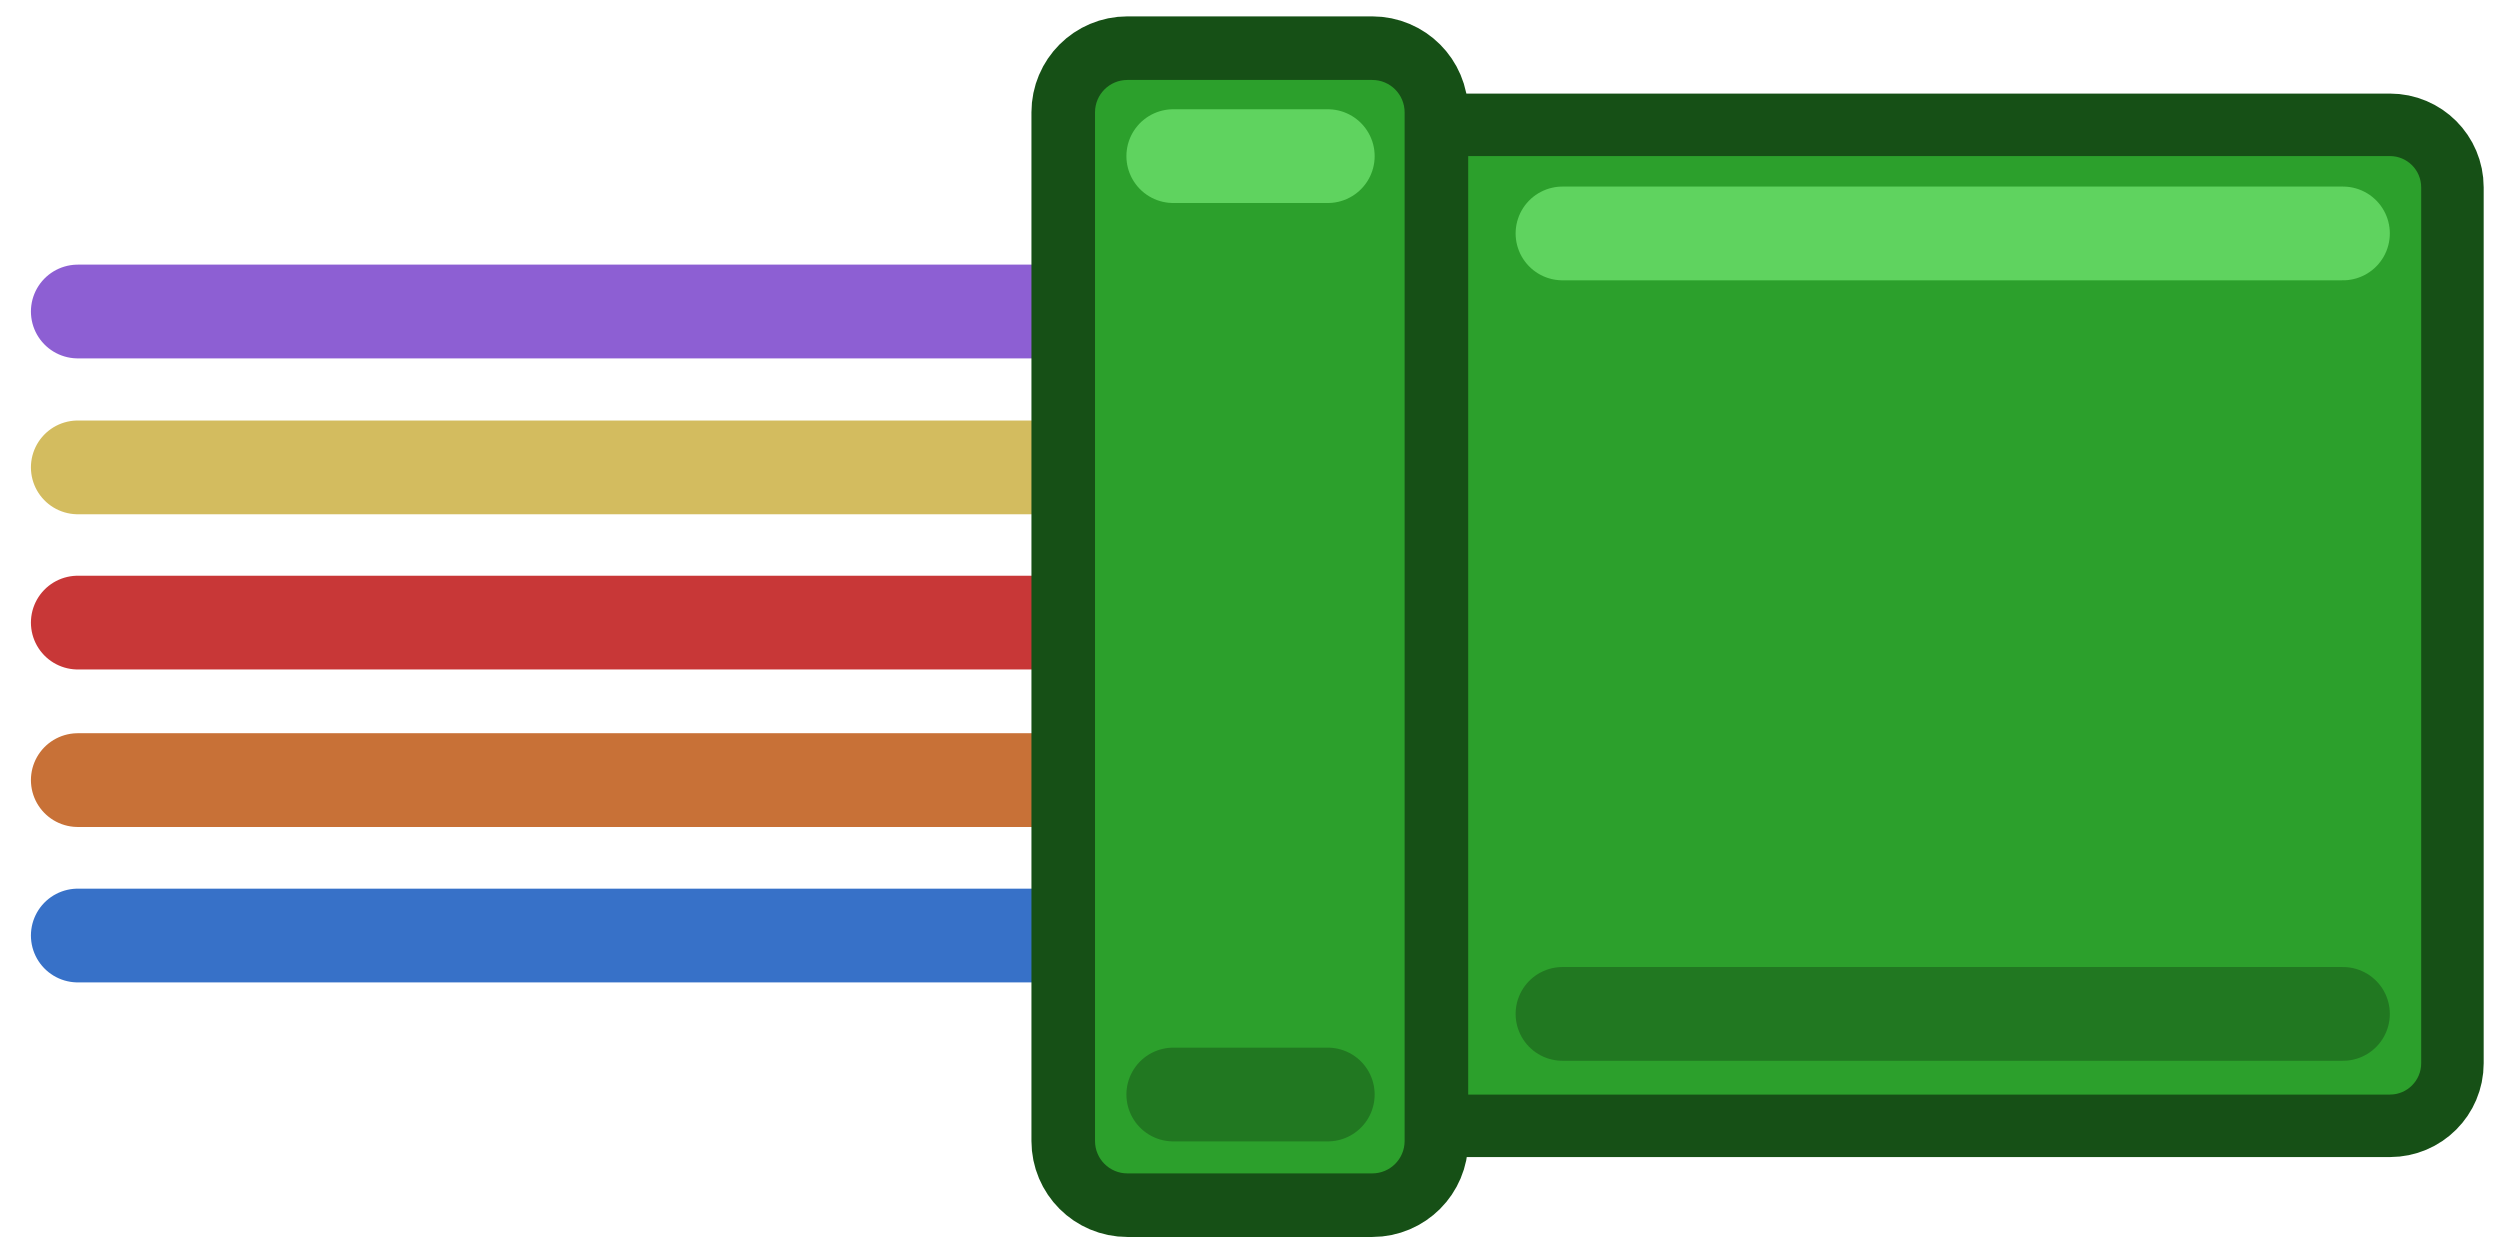
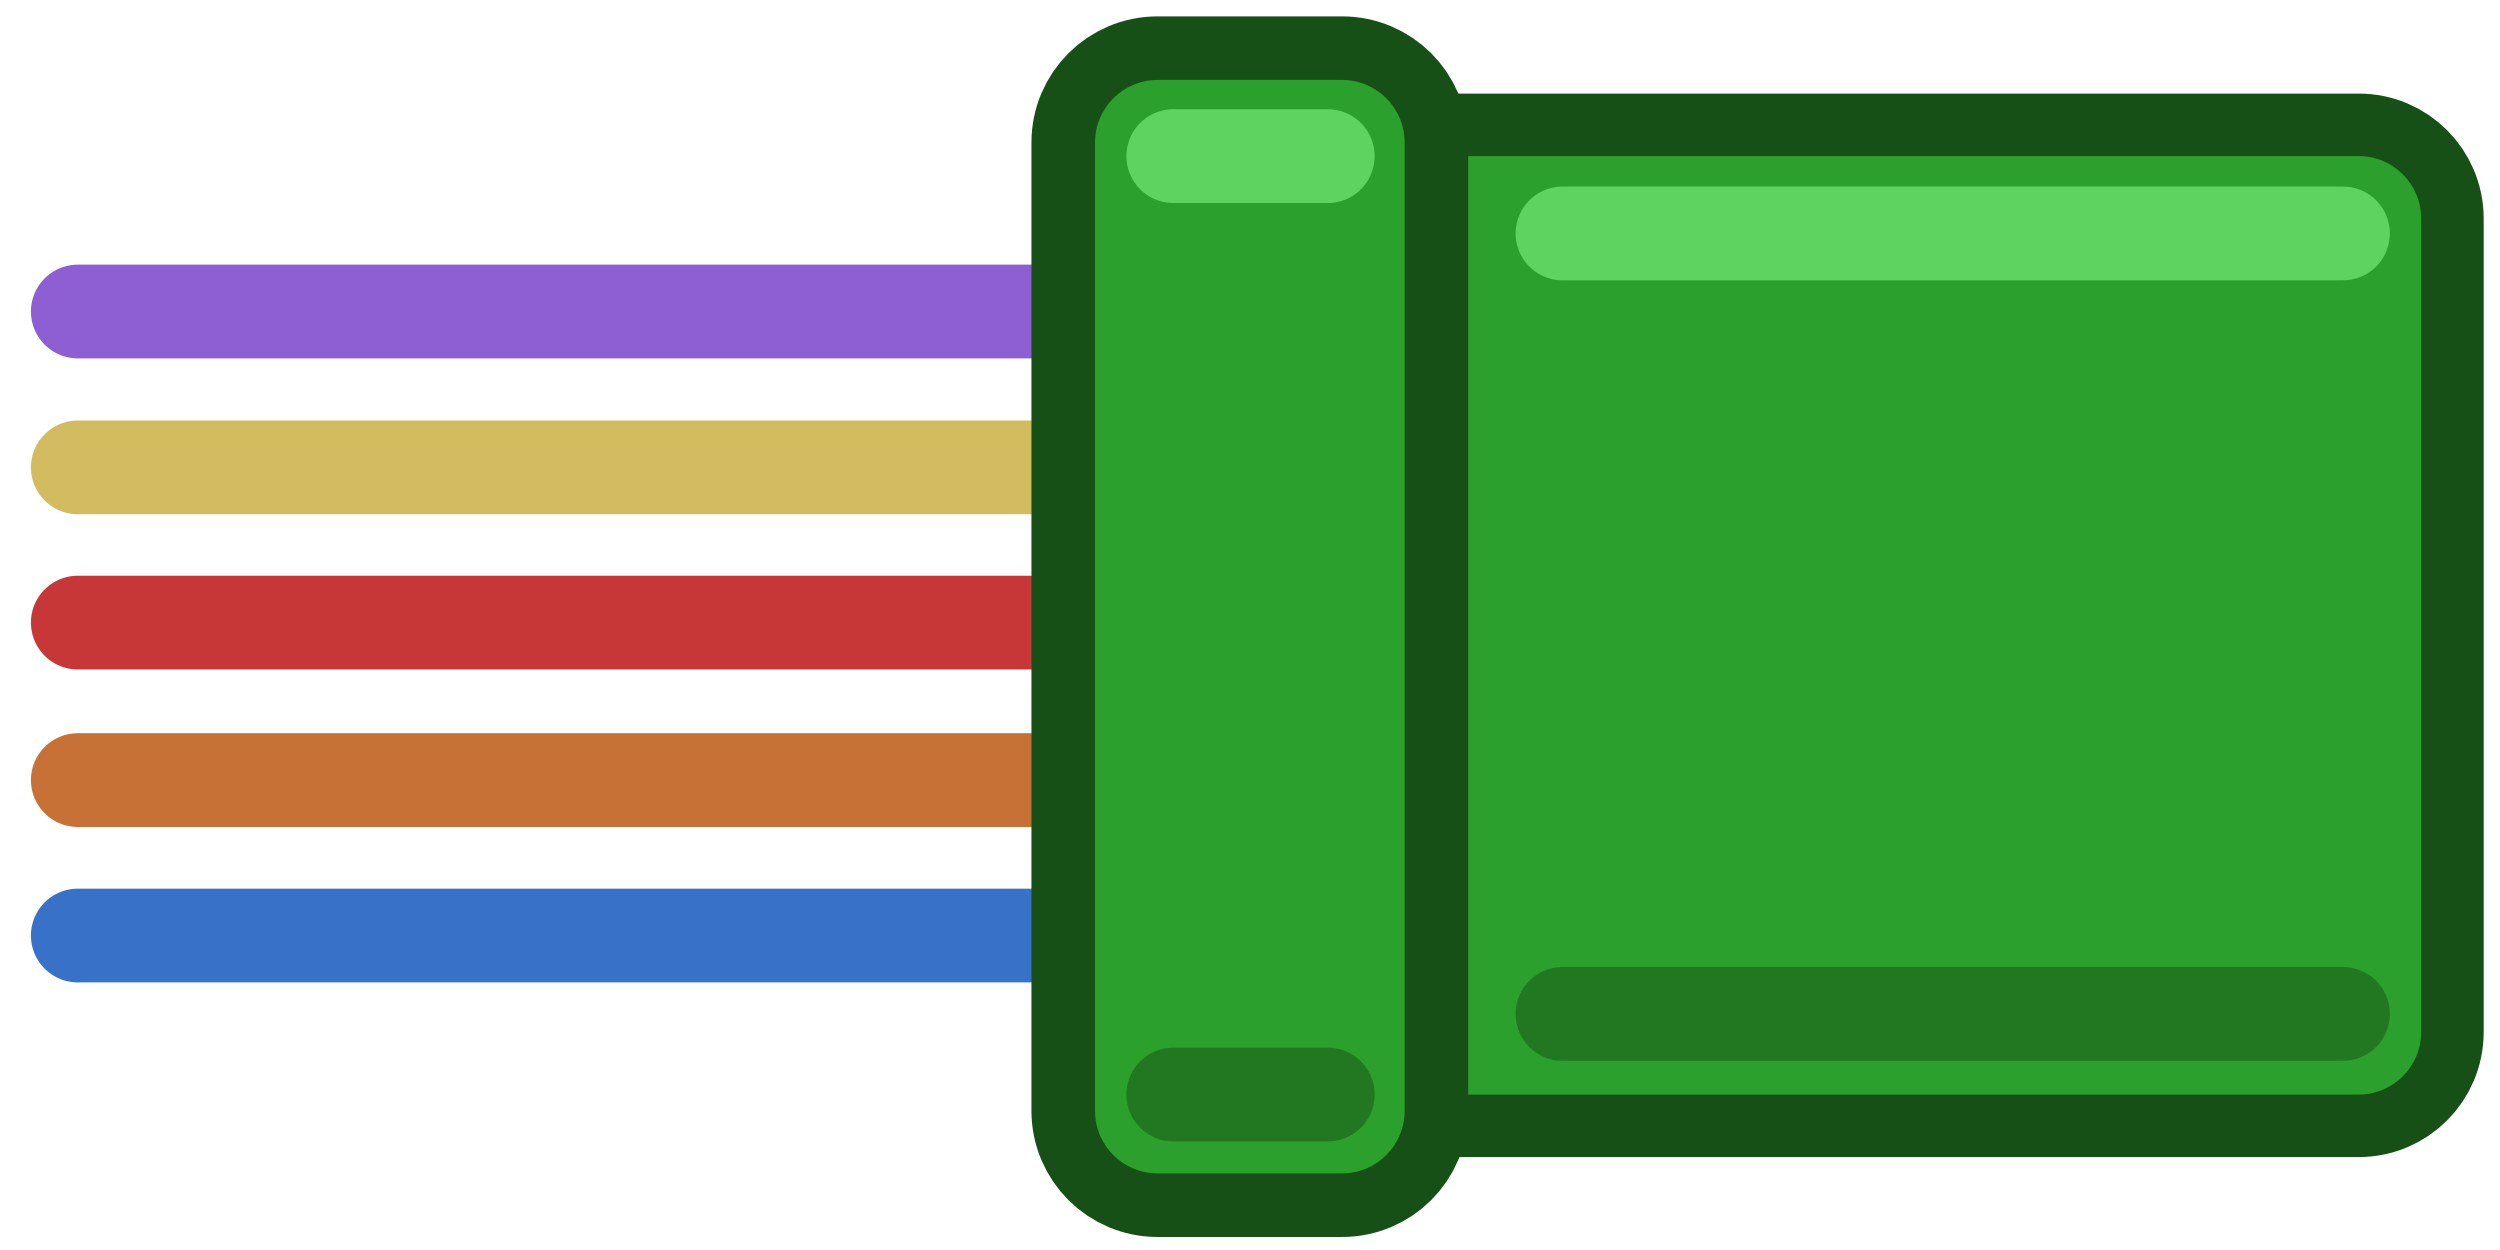
<svg xmlns="http://www.w3.org/2000/svg" width="800mm" height="400mm" viewBox="0 0 800 400" version="1.1" id="svg1">
  <defs id="defs1" />
  <g id="layer1">
    <path style="fill:#8d5fd3;stroke:#8d5fd3;stroke-width:30;stroke-linecap:round;stroke-linejoin:round;stroke-dasharray:none;paint-order:markers stroke fill" d="M 24.894,99.682 H 350.408" id="path14" />
    <path style="fill:#2b303b;stroke:#d3bc5f;stroke-width:30;stroke-linecap:round;stroke-linejoin:round;stroke-dasharray:none;paint-order:markers stroke fill" d="M 24.894,149.562 H 350.408" id="path15" />
    <path style="fill:#c83737;stroke:#c83737;stroke-width:30;stroke-linecap:round;stroke-linejoin:round;stroke-dasharray:none;paint-order:markers stroke fill" d="M 24.894,199.231 H 350.408" id="path16" />
    <path style="fill:#2b303b;stroke:#c87137;stroke-width:30;stroke-linecap:round;stroke-linejoin:round;stroke-dasharray:none;paint-order:markers stroke fill" d="M 24.894,249.632 H 350.408" id="path17" />
    <path style="fill:#2b303b;stroke:#3771c8;stroke-width:30;stroke-linecap:round;stroke-linejoin:round;stroke-dasharray:none;paint-order:markers stroke fill" d="M 24.894,299.369 H 350.408" id="path18" />
  </g>
  <g id="layer2">
-     <rect style="fill:#2ca02c;stroke:#165016;stroke-width:40;stroke-linecap:round;stroke-linejoin:round;paint-order:markers stroke fill;stroke-dasharray:none" id="rect14" width="374.617" height="300.318" x="400.16" y="49.944" ry="10.001" />
-     <rect style="fill:#2ca02c;fill-opacity:1;stroke:#165016;stroke-width:40.689;stroke-linecap:round;stroke-linejoin:round;stroke-dasharray:none;stroke-opacity:1;paint-order:markers stroke fill" id="rect11" width="99.068" height="349.9" x="350.408" y="25.586" ry="10.348" />
+     <rect style="fill:#2ca02c;stroke:#165016;stroke-width:40;stroke-linecap:round;stroke-linejoin:round;stroke-dasharray:none;paint-order:markers stroke fill" id="rect14" width="374.617" height="300.318" x="400.16" y="49.944" ry="20" />
+     <rect style="fill:#2ca02c;fill-opacity:1;stroke:#165016;stroke-width:40.689;stroke-linecap:round;stroke-linejoin:round;stroke-dasharray:none;stroke-opacity:1;paint-order:markers stroke fill" id="rect11" width="99.068" height="349.9" x="350.408" y="25.586" ry="20" />
    <path style="fill:#5fd35f;fill-opacity:1;stroke:#5fd35f;stroke-width:30;stroke-linecap:round;stroke-linejoin:round;stroke-dasharray:none;stroke-opacity:1;paint-order:markers stroke fill" d="M 375.45,49.961 H 424.89" id="path24" />
    <path style="fill:#5fd35f;fill-opacity:1;stroke:#5fd35f;stroke-width:30;stroke-linecap:round;stroke-linejoin:round;stroke-dasharray:none;stroke-opacity:1;paint-order:markers stroke fill" d="M 499.999,74.701 H 749.745" id="path25" />
    <path style="fill:#2ca02c;fill-opacity:1;stroke:#217821;stroke-width:30;stroke-linecap:round;stroke-linejoin:round;stroke-dasharray:none;stroke-opacity:1;paint-order:markers stroke fill" d="M 375.45,350.246 H 424.89" id="path26" />
    <path style="fill:#2ca02c;fill-opacity:1;stroke:#217821;stroke-width:30;stroke-linecap:round;stroke-linejoin:round;stroke-dasharray:none;stroke-opacity:1;paint-order:markers stroke fill" d="M 499.999,324.447 H 749.745" id="path27" />
  </g>
</svg>
